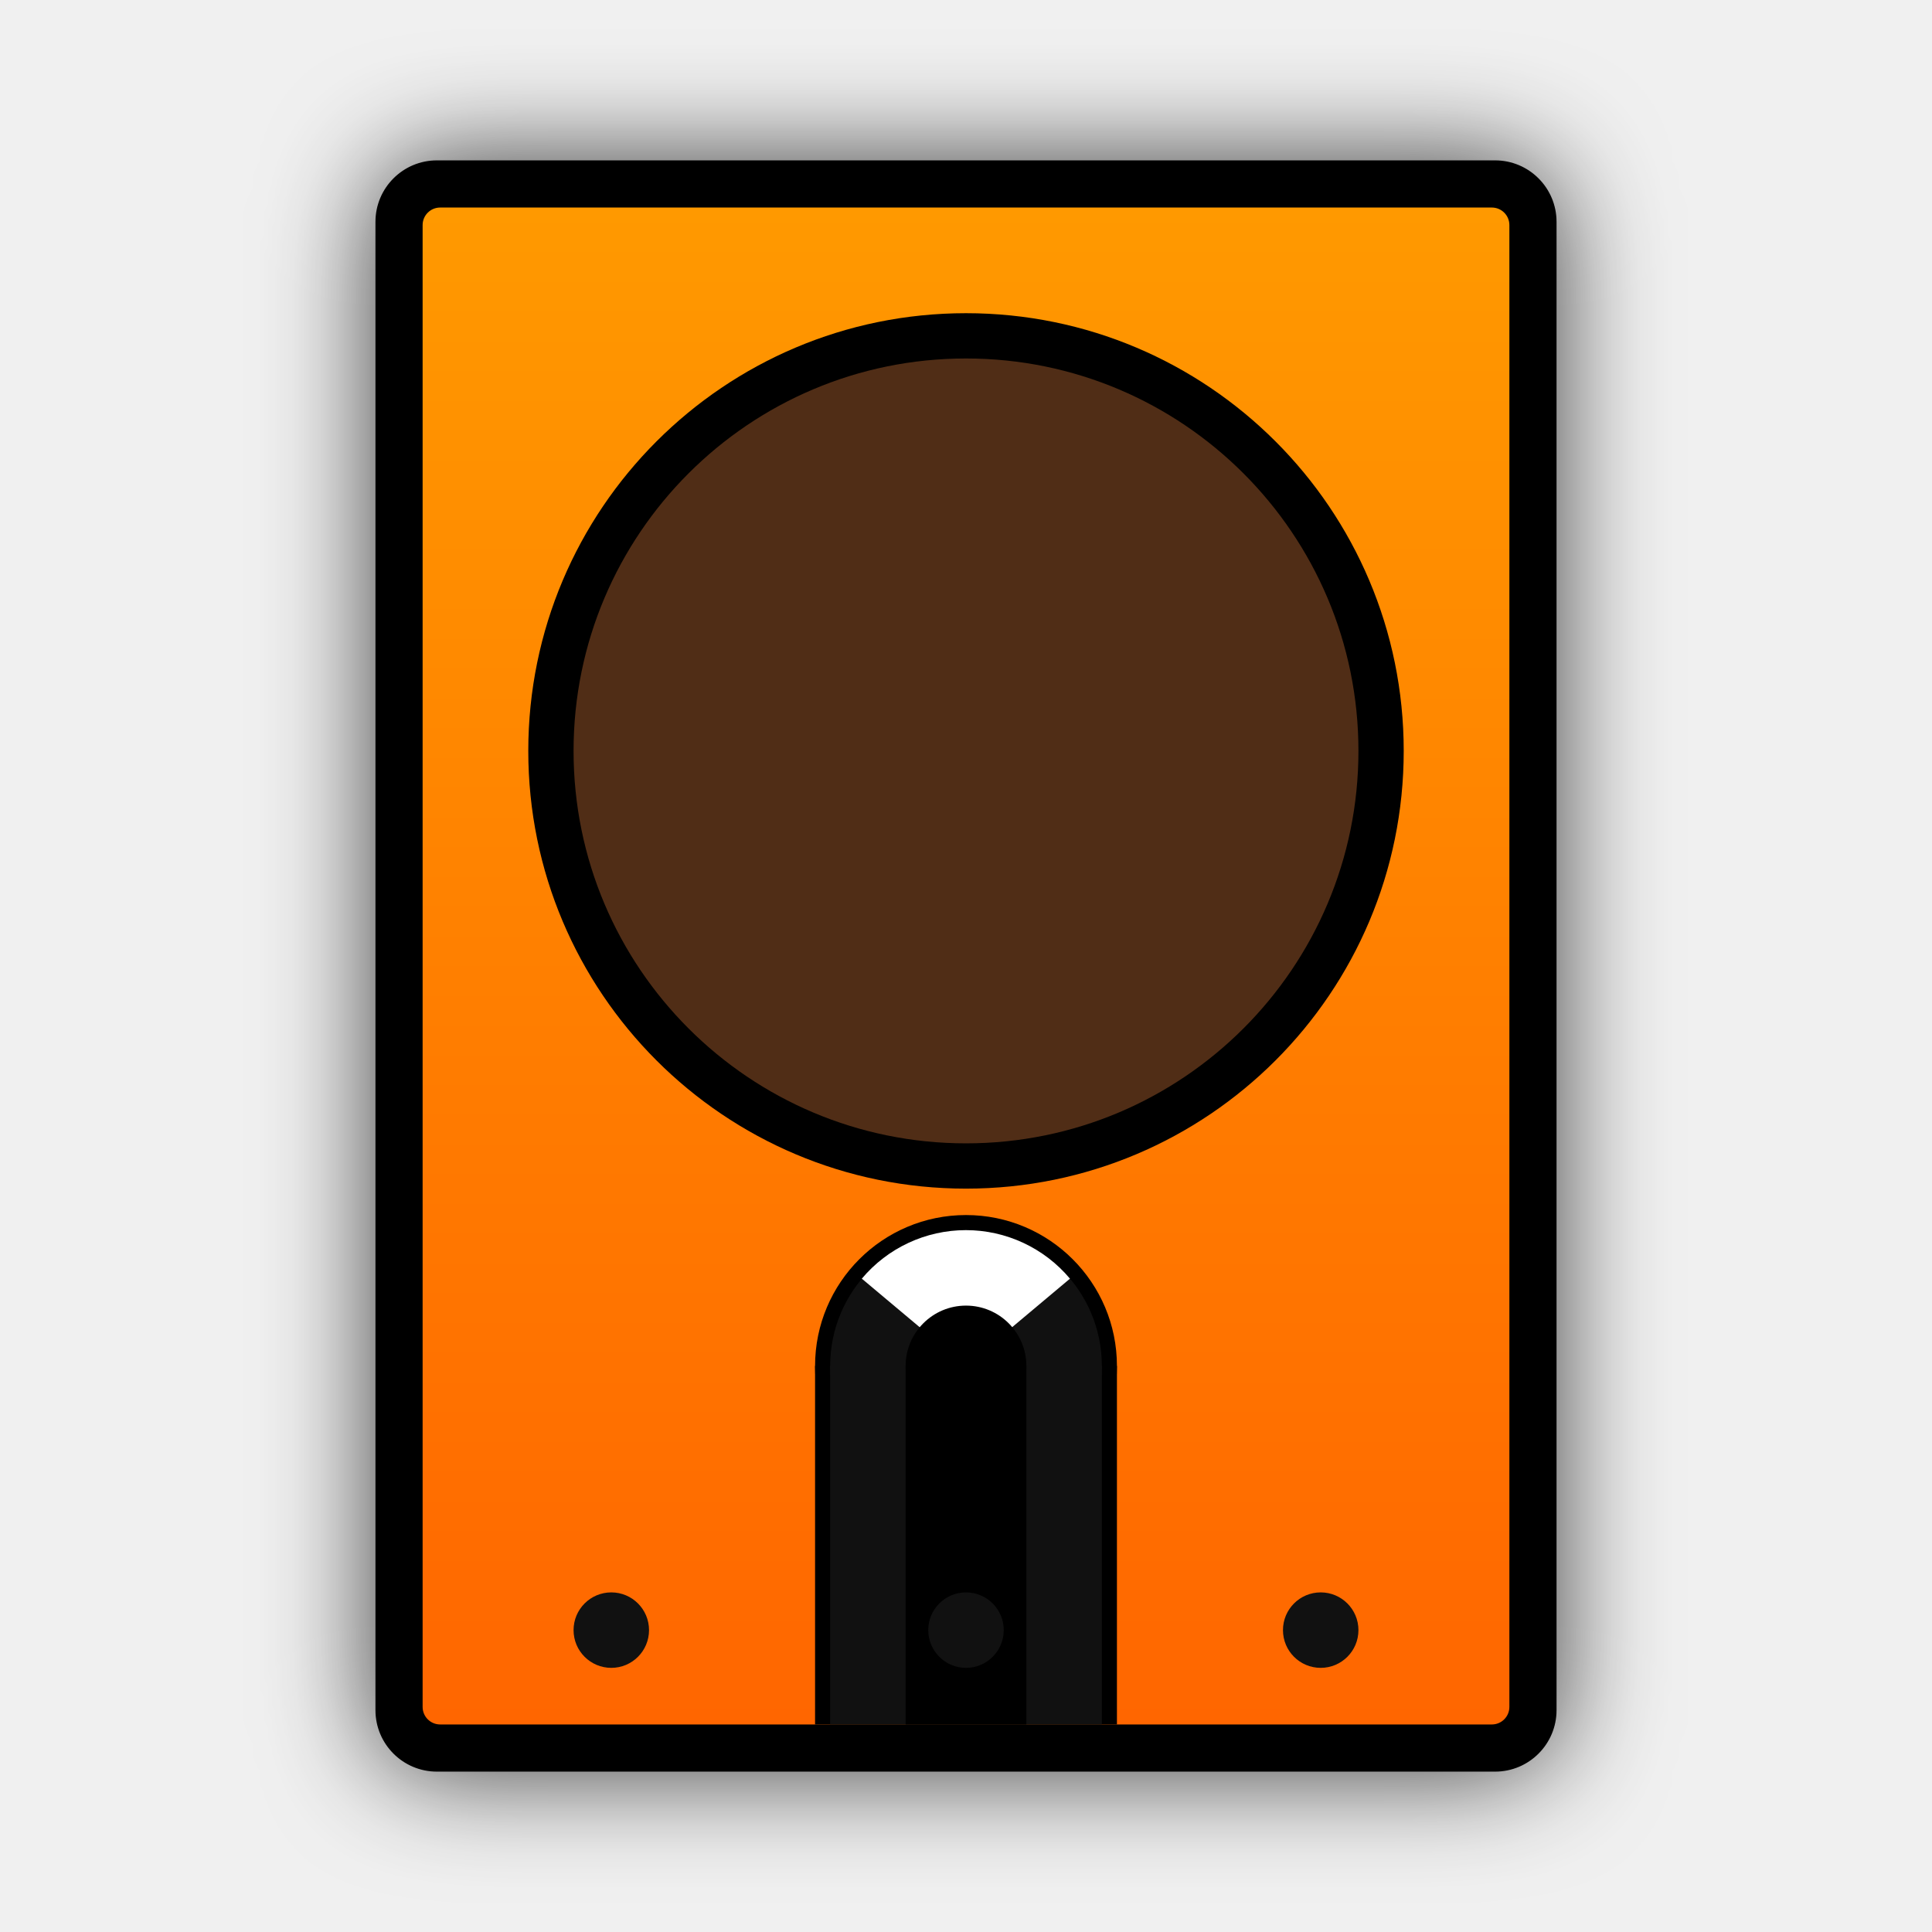
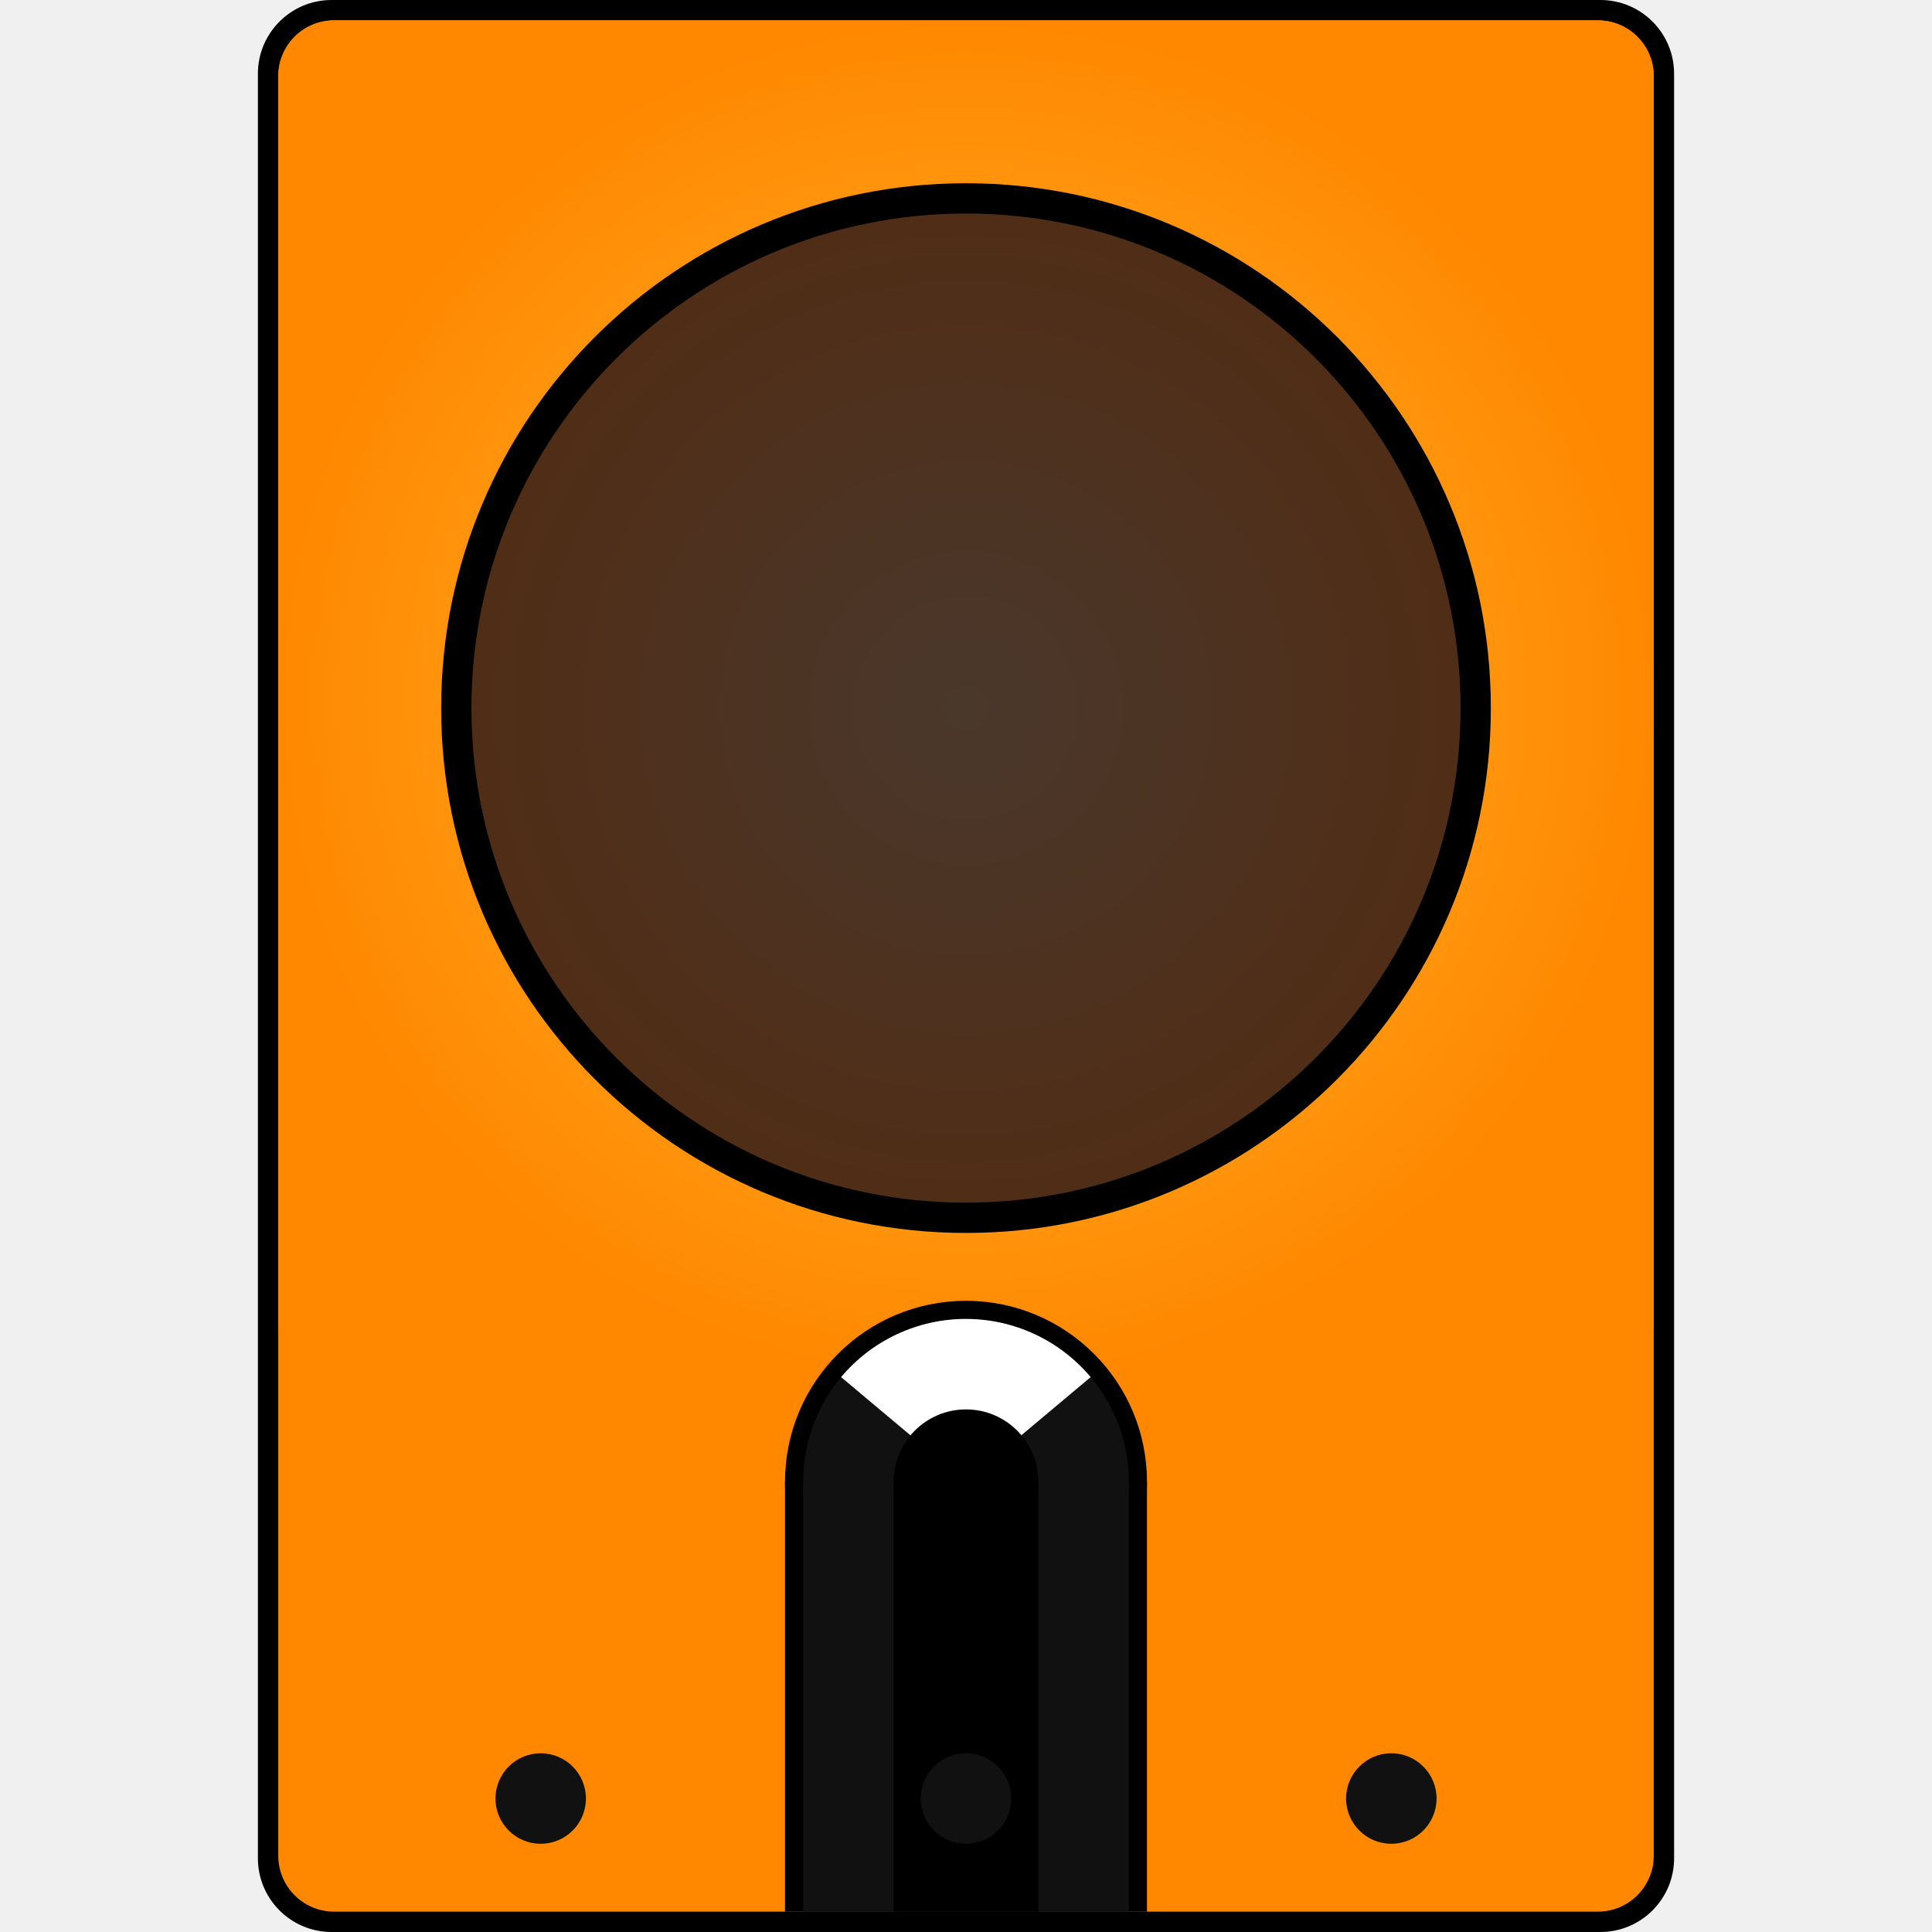
<svg xmlns="http://www.w3.org/2000/svg" xmlns:ns1="http://www.openswatchbook.org/uri/2009/osb" xmlns:xlink="http://www.w3.org/1999/xlink" width="512" height="512" id="svg2" version="1.1">
  <defs id="defs4">
+     <linearGradient id="linearGradient3913">
+       <stop style="stop-color:#4a382c;stop-opacity:1;" offset="0" id="stop3915" />
+       <stop style="stop-color:#502d16;stop-opacity:1;" offset="1" id="stop3917" />
+     </linearGradient>
    <linearGradient id="linearGradient5762" ns1:paint="gradient">
      <stop style="stop-color:#2b1100;stop-opacity:0;" offset="0" id="stop5764" />
      <stop style="stop-color:#2b1100;stop-opacity:0.2;" offset="1" id="stop5766" />
    </linearGradient>
    <linearGradient id="linearGradient5754">
      <stop style="stop-color:#111111;stop-opacity:1;" offset="0" id="stop5756" />
      <stop style="stop-color:#111111;stop-opacity:0;" offset="1" id="stop5758" />
    </linearGradient>
    <linearGradient id="linearGradient5738" ns1:paint="solid">
      <stop style="stop-color:#111111;stop-opacity:1;" offset="0" id="stop5740" />
    </linearGradient>
    <linearGradient id="linearGradient5448" ns1:paint="solid">
      <stop style="stop-color:#111111;stop-opacity:1;" offset="0" id="stop5450" />
    </linearGradient>
    <linearGradient id="linearGradient4004">
-       <stop style="stop-color:#ff9900;stop-opacity:1;" offset="0" id="stop4006" />
-       <stop style="stop-color:#ff6600;stop-opacity:1;" offset="1" id="stop4008" />
+       <stop style="stop-color:#ffbb33;stop-opacity:1;" offset="0" id="stop4006" />
+       <stop style="stop-color:#ff8800;stop-opacity:1;" offset="1" id="stop4008" />
    </linearGradient>
    <linearGradient id="linearGradient3990">
      <stop id="stop3998" offset="0" style="stop-color:#ff6600;stop-opacity:0.498;" />
      <stop style="stop-color:#ff6600;stop-opacity:0;" offset="1" id="stop3994" />
    </linearGradient>
-     <filter id="filter3986" x="-0.114" width="1.227" y="-0.083" height="1.166">
-       <feGaussianBlur stdDeviation="14.76" id="feGaussianBlur3988" />
-     </filter>
-     <linearGradient xlink:href="#linearGradient4004" id="linearGradient5470" x1="112" y1="256" x2="400" y2="256" gradientUnits="userSpaceOnUse" gradientTransform="matrix(1.395833,0,0,0.7164179,-101.3333,-439.403)" />
+     <radialGradient xlink:href="#linearGradient4004" id="radialGradient3911" gradientUnits="userSpaceOnUse" gradientTransform="matrix(0.7186801,0,0,0.7272727,1.517903,-69.81819)" spreadMethod="pad" cx="256" cy="-256" fx="256" fy="-256" r="250.604" />
+     <radialGradient xlink:href="#linearGradient3913" id="radialGradient3919" cx="256" cy="199" fx="256" fy="199" r="104" gradientUnits="userSpaceOnUse" />
  </defs>
  <g id="layer1">
-     <rect style="fill:#000000;fill-opacity:1;fill-rule:evenodd;stroke:#000000;stroke-width:1px;stroke-linecap:butt;stroke-linejoin:miter;stroke-opacity:1;opacity:0.75;filter:url(#filter3986)" id="rect3024-0" width="312" height="426" x="100" y="43" ry="15.789" />
-     <rect style="fill:#000000;fill-opacity:1;fill-rule:evenodd;stroke:#000000;stroke-width:1px;stroke-linecap:butt;stroke-linejoin:miter;stroke-opacity:1" id="rect3024" width="312" height="426" x="100" y="43" ry="15.789" />
-     <rect style="fill:url(#linearGradient5470);fill-opacity:1;fill-rule:nonzero" id="rect3804" width="402" height="288" x="55" y="-400" ry="4.643" transform="matrix(0,1,-1,0,0,0)" />
-     <path style="fill:#000000;fill-opacity:1" id="path3818" d="m 372,199 a 116,116 0 1 1 -232,0 116,116 0 1 1 232,0 z" />
-     <path style="fill:#502d16;fill-opacity:1;opacity:1" id="path3830" d="m 360,199 a 104,104 0 1 1 -208,0 104,104 0 1 1 208,0 z" />
-     <g id="g3850" style="fill:#000000;fill-opacity:1">
-       <path d="m 296,362 a 40,40 0 1 1 -80,0 40,40 0 1 1 80,0 z" id="path3844" style="fill:#000000;fill-opacity:1" />
+     <rect style="fill:#000000;fill-opacity:1;fill-rule:evenodd;stroke:#000000;stroke-width:1.199px;stroke-linecap:butt;stroke-linejoin:miter;stroke-opacity:1" id="rect3024" width="374.108" height="510.801" x="68.946" y="0.599" ry="18.933" />
+     <rect style="fill:#ff8800;fill-opacity:1;fill-rule:nonzero" id="rect3804" width="501.209" height="364.515" x="5.396" y="-438.258" ry="14.806" transform="matrix(0,1,-1,0,0,0)" />
+     <rect transform="matrix(0,1,-1,0,0,0)" ry="14.806" y="-438.258" x="5.396" height="364.515" width="360.209" id="rect3909" style="fill:url(#radialGradient3911);fill-opacity:1;fill-rule:nonzero" />
+     <path style="fill:#000000;fill-opacity:1" id="path3818" d="m 372,199 a 116,116 0 1 1 -232,0 116,116 0 1 1 232,0 z" transform="matrix(1.199064,0,0,1.199064,-50.96036,-50.96036)" />
+     <path style="fill:url(#radialGradient3919);fill-opacity:1" id="path3830" d="m 360,199 a 104,104 0 1 1 -208,0 104,104 0 1 1 208,0 z" transform="matrix(1.260228,0,0,1.260228,-66.61842,-63.13205)" />
+     <g id="g3850" style="fill:#000000;fill-opacity:1" transform="matrix(1.199064,0,0,1.199064,-50.96036,-41.36785)">
+       <path d="m 296,362 c 0,22.091 -17.909,40 -40,40 -22.091,0 -40,-17.909 -40,-40 0,-22.091 17.909,-40 40,-40 22.091,0 40,17.909 40,40 z" id="path3844" style="fill:#000000;fill-opacity:1" />
      <rect ry="0" y="362" x="216" height="95" width="80" id="rect3848" style="fill:#000000;fill-opacity:1" />
    </g>
    <g id="g3866" style="fill:#111111;fill-opacity:1">
-       <path d="m 292,362 a 36,36 0 1 1 -72,0 36,36 0 1 1 72,0 z" id="path3862" style="fill:#111111;fill-opacity:1" />
-       <rect ry="0" y="362" x="220" height="95" width="72" id="rect3864" style="fill:#111111;fill-opacity:1" />
+       <path d="m 292,362 a 36,36 0 1 1 -72,0 36,36 0 1 1 72,0 z" id="path3862" style="fill:#111111;fill-opacity:1" transform="matrix(1.199064,0,0,1.199064,-50.96036,-41.36785)" />
+       <rect ry="0" y="392.693" x="212.834" height="113.911" width="86.333" id="rect3864" style="fill:#111111;fill-opacity:1" />
    </g>
-     <path style="fill:#ffffff;fill-opacity:1" id="path3884" d="m 292,362 a 36,36 0 0 1 -42.251,35.453 L 256,362 z" transform="matrix(0.7660444,-0.6427876,-0.6427876,-0.7660444,292.5527,803.8617)" />
-     <path style="fill:#000000;fill-opacity:1" id="path3880" d="m 272,362 a 16,16 0 1 1 -32,0 16,16 0 1 1 32,0 z" />
-     <rect style="fill:#000000;fill-opacity:1" id="rect3882" width="32" height="95" x="240" y="362" ry="0" />
-     <path style="fill:#111111;fill-opacity:1" id="path3896" d="m 266,432 a 10,10 0 1 1 -20,0 10,10 0 1 1 20,0 z" />
-     <path style="fill:#111111;fill-opacity:1" id="path3918" d="m 360,432 a 10,10 0 1 1 -20,0 10,10 0 1 1 20,0 z" />
-     <path style="fill:#111111;fill-opacity:1" id="path3928" d="m 172,432 a 10,10 0 1 1 -20,0 10,10 0 1 1 20,0 z" />
+     <path style="fill:#ffffff;fill-opacity:1" id="path3884" d="m 292,362 a 36,36 0 0 1 -42.251,35.453 L 256,362 z" transform="matrix(0.9185362,-0.7707434,-0.7707434,-0.9185362,299.829,922.5137)" />
+     <path style="fill:#000000;fill-opacity:1" id="path3880" d="m 272,362 a 16,16 0 1 1 -32,0 16,16 0 1 1 32,0 z" transform="matrix(1.199064,0,0,1.199064,-50.96036,-41.36785)" />
+     <rect style="fill:#000000;fill-opacity:1" id="rect3882" width="38.37" height="113.911" x="236.815" y="392.693" ry="0" />
+     <path style="fill:#111111;fill-opacity:1" id="path3896" d="m 266,432 a 10,10 0 1 1 -20,0 10,10 0 1 1 20,0 z" transform="matrix(1.199064,0,0,1.199064,-50.96036,-41.36785)" />
+     <path style="fill:#111111;fill-opacity:1" id="path3918" d="m 360,432 a 10,10 0 1 1 -20,0 10,10 0 1 1 20,0 z" transform="matrix(1.199064,0,0,1.199064,-50.96036,-41.36785)" />
+     <path style="fill:#111111;fill-opacity:1" id="path3928" d="m 172,432 a 10,10 0 1 1 -20,0 10,10 0 1 1 20,0 z" transform="matrix(1.199064,0,0,1.199064,-50.96036,-41.36785)" />
  </g>
</svg>
